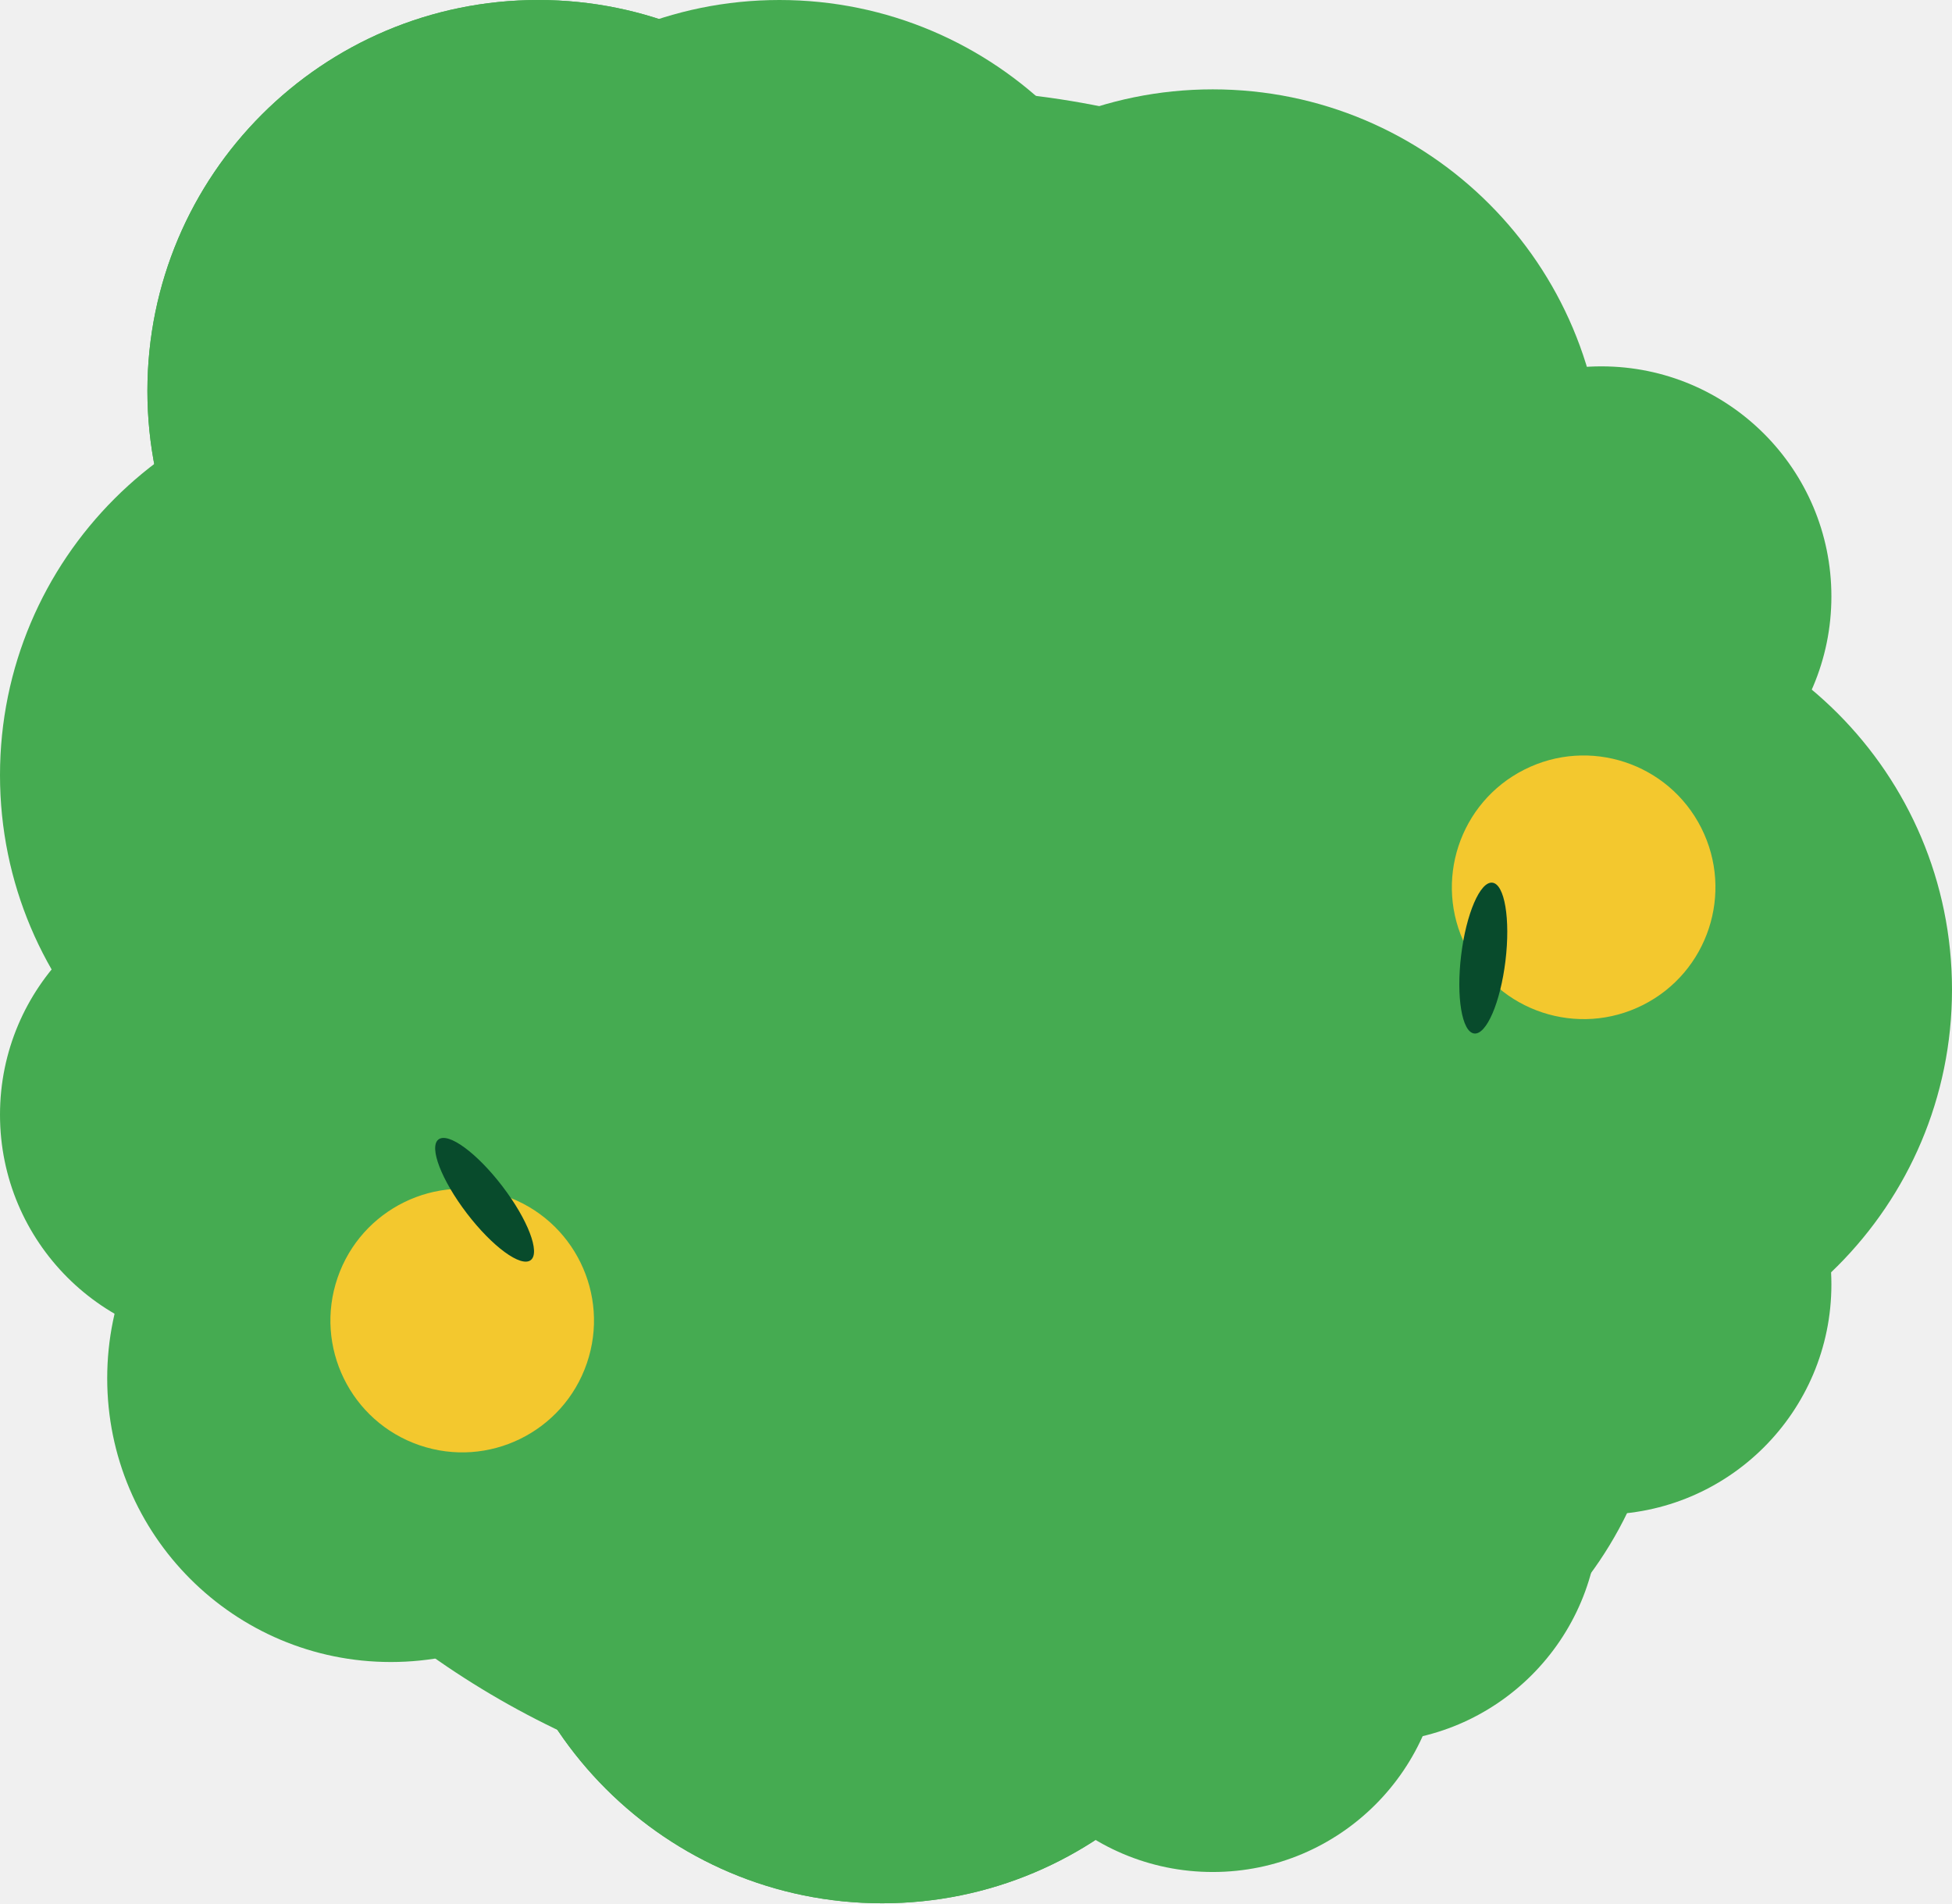
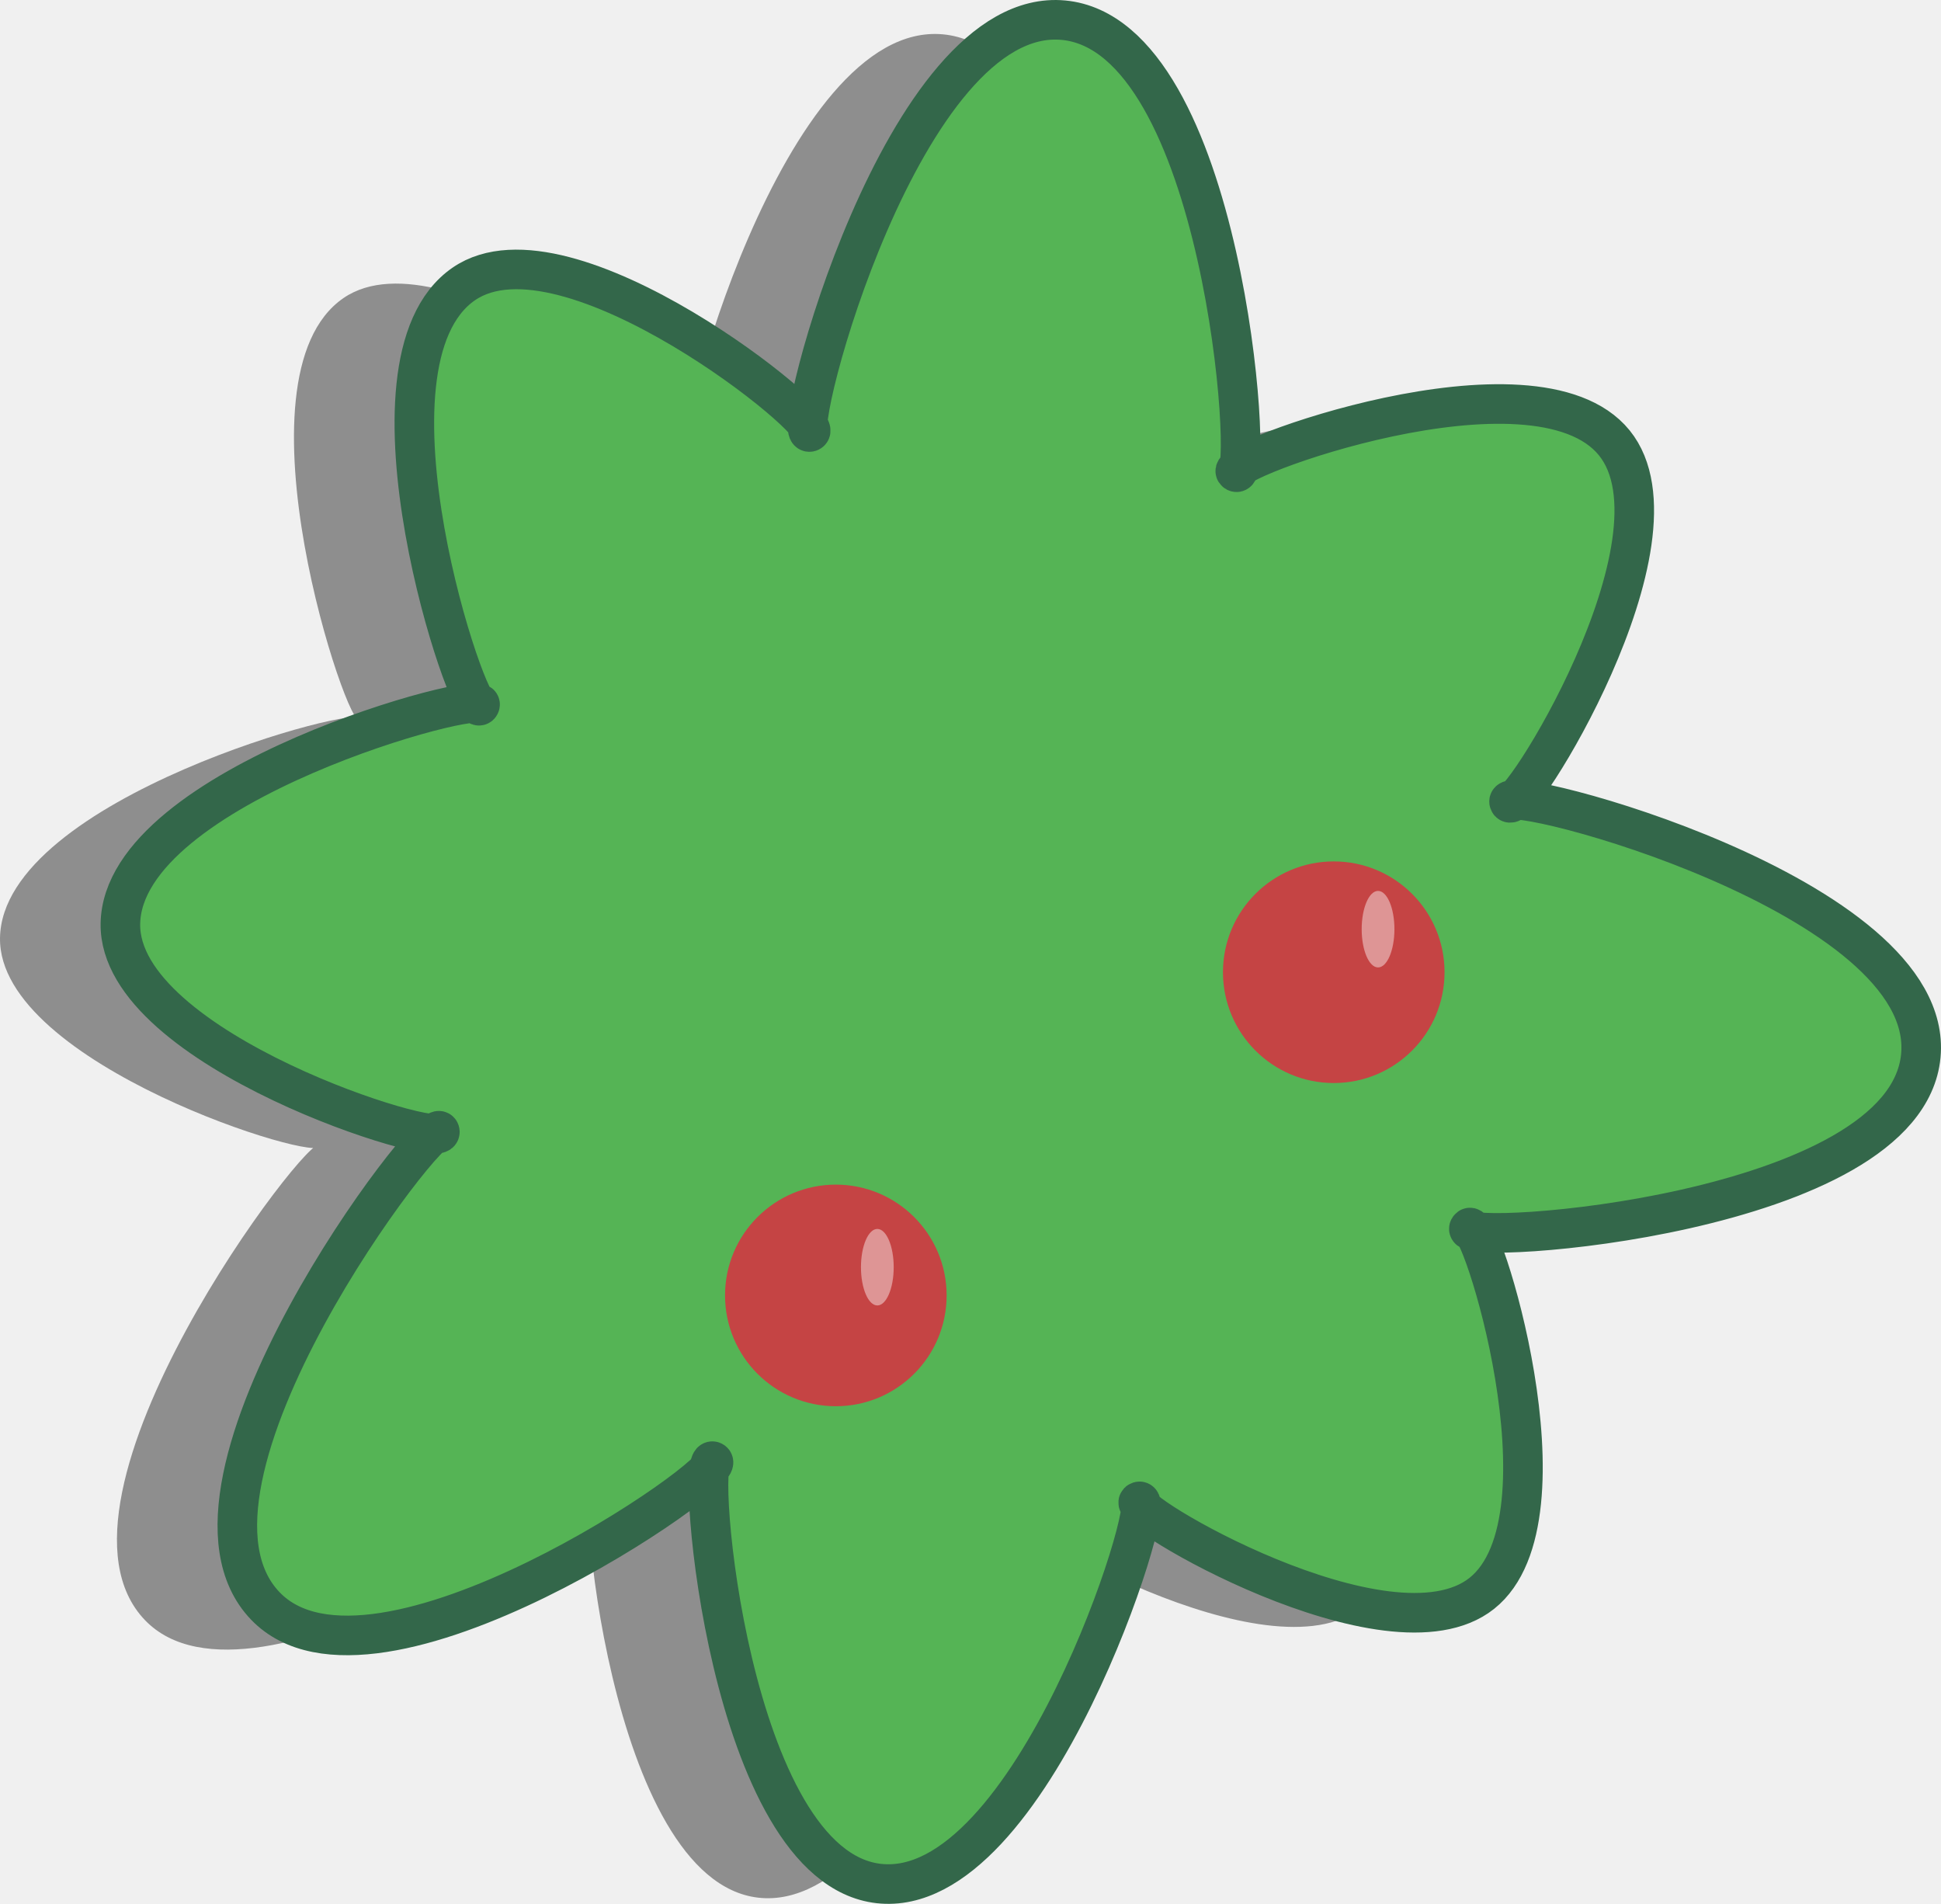
- <svg xmlns="http://www.w3.org/2000/svg" width="437" height="426" viewBox="0 0 437 426" fill="none">
-   <circle cx="208" cy="213" r="193" fill="#45AB51" />
-   <circle cx="120.5" cy="87.5" r="87.5" fill="#45AB51" />
-   <circle cx="120.5" cy="87.5" r="87.5" fill="#45AB51" />
-   <circle cx="197.5" cy="338.5" r="87.5" fill="#45AB51" />
-   <circle cx="197.5" cy="338.5" r="87.5" fill="#45AB51" />
-   <circle cx="87.5" cy="173.5" r="87.5" fill="#45AB51" />
-   <circle cx="51.5" cy="249.5" r="51.5" fill="#45AB51" />
-   <circle cx="271.5" cy="367.5" r="51.5" fill="#45AB51" />
-   <circle cx="358.5" cy="287.5" r="51.5" fill="#45AB51" />
-   <circle cx="306.5" cy="338.5" r="51.5" fill="#45AB51" />
-   <circle cx="358.5" cy="133.5" r="51.5" fill="#45AB51" />
-   <circle cx="87.5" cy="308.5" r="63.5" fill="#45AB51" />
-   <circle cx="134.5" cy="315.5" r="63.5" fill="#45AB51" />
-   <circle cx="285.5" cy="300.5" r="87.5" fill="#45AB51" />
-   <circle cx="349.5" cy="221.5" r="87.5" fill="#45AB51" />
-   <circle cx="271.5" cy="107.5" r="87.5" fill="#45AB51" />
-   <circle cx="174.5" cy="87.5" r="87.5" fill="#45AB51" />
-   <circle cx="354.536" cy="198.6" r="29.5" transform="rotate(63.2214 354.536 198.6)" fill="#F3C82E" />
-   <ellipse cx="332.07" cy="214.445" rx="17" ry="5" transform="rotate(96.8917 332.07 214.445)" fill="#084B2C" />
-   <circle cx="103.474" cy="295.573" r="29.5" transform="rotate(-161.072 103.474 295.573)" fill="#F3C82E" />
-   <ellipse cx="108.489" cy="268.542" rx="17" ry="5" transform="rotate(-127.402 108.489 268.542)" fill="#084B2C" />
-   <ellipse cx="211" cy="367.5" rx="63" ry="20.5" fill="#45AB51" />
+ <svg xmlns="http://www.w3.org/2000/svg" width="410.257mm" height="402.35mm" viewBox="0 0 410.257 402.35" version="1.1" id="svg5">
+   <defs id="defs2" />
+   <g id="layer1" transform="translate(1496.295,2940.142)">
+     <path id="path25817" style="opacity:0.407;fill:#000000;fill-opacity:1;stroke:none;stroke-width:8.364;stroke-linejoin:bevel;stroke-opacity:1" d="m -1208.55,-2600.406 c -19.562,15.553 -76.51,-18.178 -72.408,-19.442 4.102,-1.264 -22.661,84.39 -55.032,80.754 -31.759,-3.567 -38.867,-91.238 -35.072,-89.231 3.795,2.007 -71.624,54.469 -94.586,30.579 -24.681,-25.678 35.603,-104.389 36.867,-100.287 1.264,4.102 -67.912,-17.044 -67.512,-43.88 0.443,-29.644 77.995,-50.019 75.988,-46.224 -2.007,3.795 -27.865,-72.19 -3.397,-89.01 21.843,-15.016 77.207,30.027 73.105,31.291 -4.102,1.264 19.712,-90.219 53.638,-87.027 33.926,3.192 40.261,97.51 36.466,95.504 -3.795,-2.007 63.111,-26.944 79.95,-6.185 16.607,20.472 -20.966,79.995 -22.23,75.892 -1.264,-4.102 90.219,19.712 87.027,53.638 -3.192,33.926 -97.51,40.261 -95.504,36.466 2.007,-3.795 22.845,61.145 2.7,77.162 z" />
+     <path id="path25819" style="fill:#55b455;fill-opacity:1;stroke:#33674a;stroke-width:8.364;stroke-linejoin:bevel;stroke-opacity:1" d="m -1183.106,-2603.4 c -19.562,15.553 -76.51,-18.178 -72.408,-19.442 4.102,-1.264 -22.661,84.39 -55.032,80.754 -31.759,-3.567 -38.867,-91.238 -35.072,-89.231 3.795,2.007 -71.624,54.469 -94.586,30.579 -24.681,-25.678 35.603,-104.389 36.867,-100.287 1.264,4.102 -67.912,-17.044 -67.512,-43.88 0.443,-29.644 77.995,-50.019 75.988,-46.224 -2.007,3.795 -27.865,-72.19 -3.397,-89.01 21.843,-15.016 77.207,30.027 73.105,31.291 -4.102,1.264 19.712,-90.219 53.638,-87.027 33.926,3.192 40.261,97.51 36.466,95.504 -3.795,-2.007 63.111,-26.944 79.95,-6.185 16.607,20.472 -20.966,79.995 -22.23,75.892 -1.264,-4.102 90.219,19.712 87.027,53.638 -3.192,33.926 -97.51,40.261 -95.504,36.466 2.007,-3.795 22.845,61.145 2.7,77.162 z" />
+     <circle style="fill:#c54444;fill-opacity:1;stroke:none;stroke-width:1.801;stroke-linecap:round;stroke-linejoin:round;stroke-dasharray:none;stroke-opacity:1" id="circle25823" cx="-1214.388" cy="-2734.679" r="23.417" />
+     <circle style="fill:#c54444;fill-opacity:1;stroke:none;stroke-width:1.801;stroke-linecap:round;stroke-linejoin:round;stroke-dasharray:none;stroke-opacity:1" id="circle25825" cx="-1319.631" cy="-2666.375" r="23.417" />
+     <ellipse style="opacity:0.433;fill:#ffffff;fill-opacity:1;stroke:none;stroke-width:4.237;stroke-linecap:butt;stroke-linejoin:bevel;stroke-dasharray:none;stroke-opacity:1" id="ellipse25829" cx="-1205.024" cy="-2743.778" rx="3.461" ry="8.086" />
+     <ellipse style="opacity:0.433;fill:#ffffff;fill-opacity:1;stroke:none;stroke-width:4.237;stroke-linecap:butt;stroke-linejoin:bevel;stroke-dasharray:none;stroke-opacity:1" id="ellipse25831" cx="-1310.858" cy="-2672.341" rx="3.461" ry="8.086" />
+   </g>
</svg>
